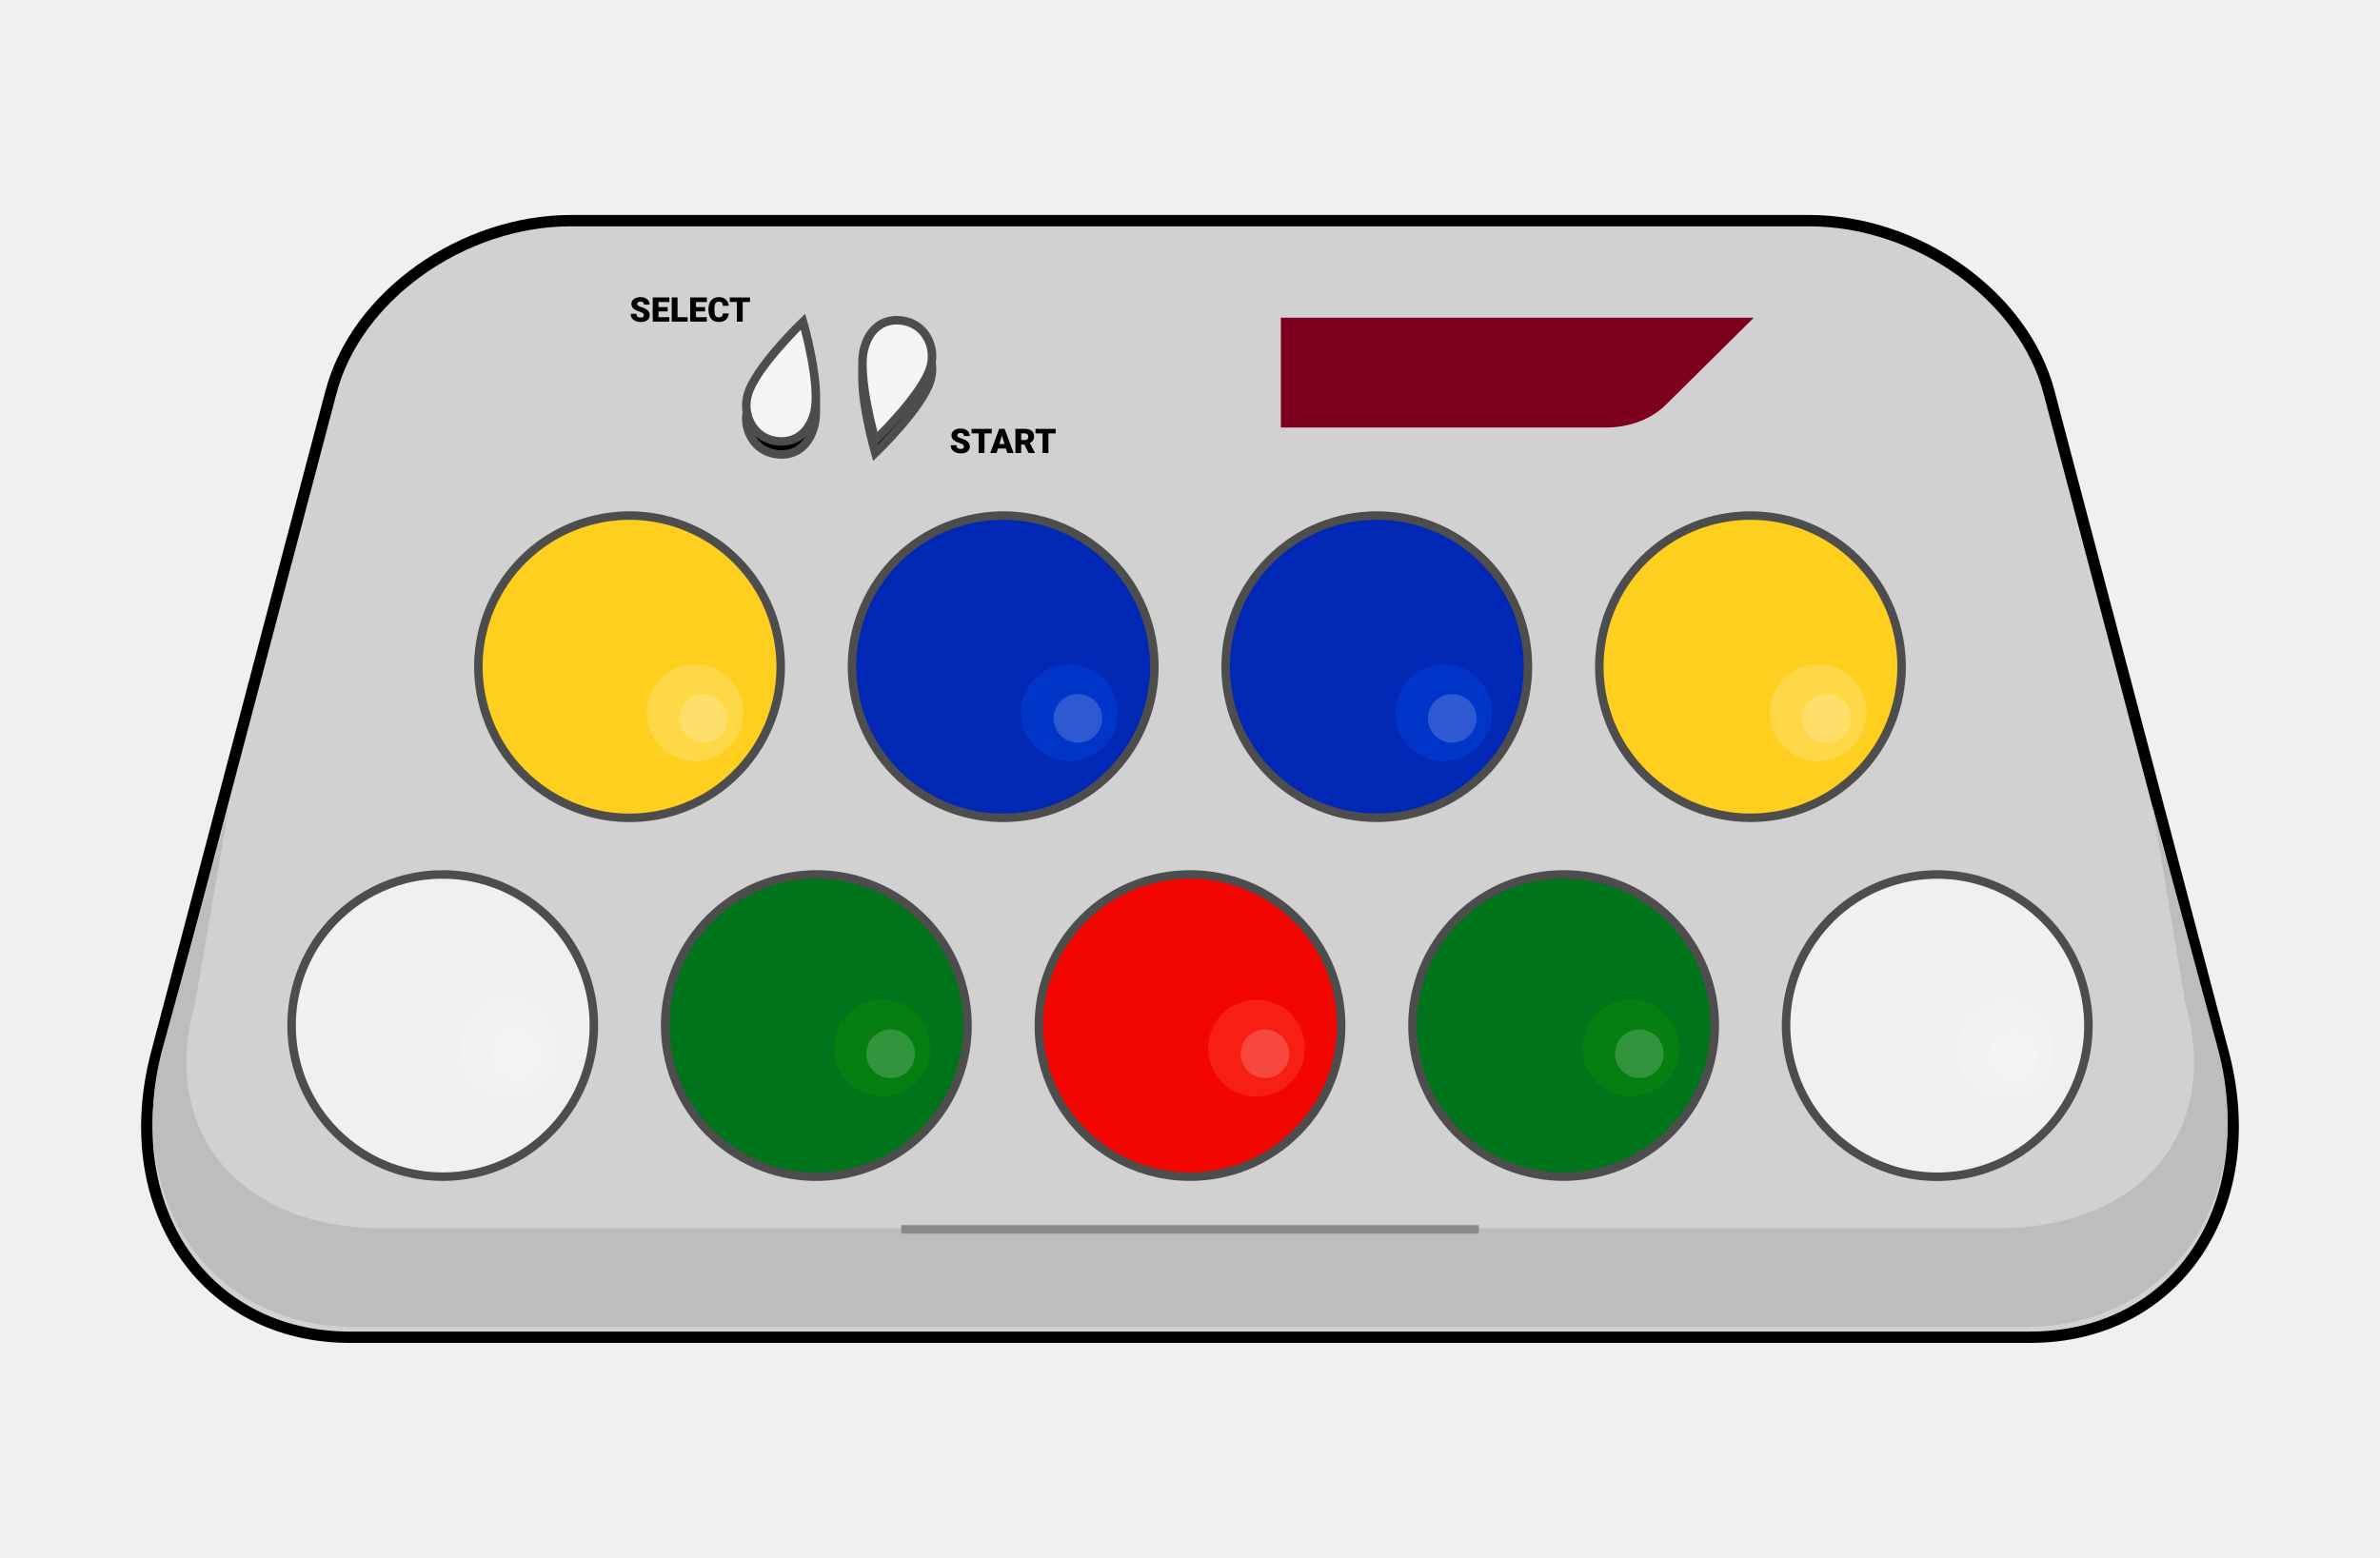
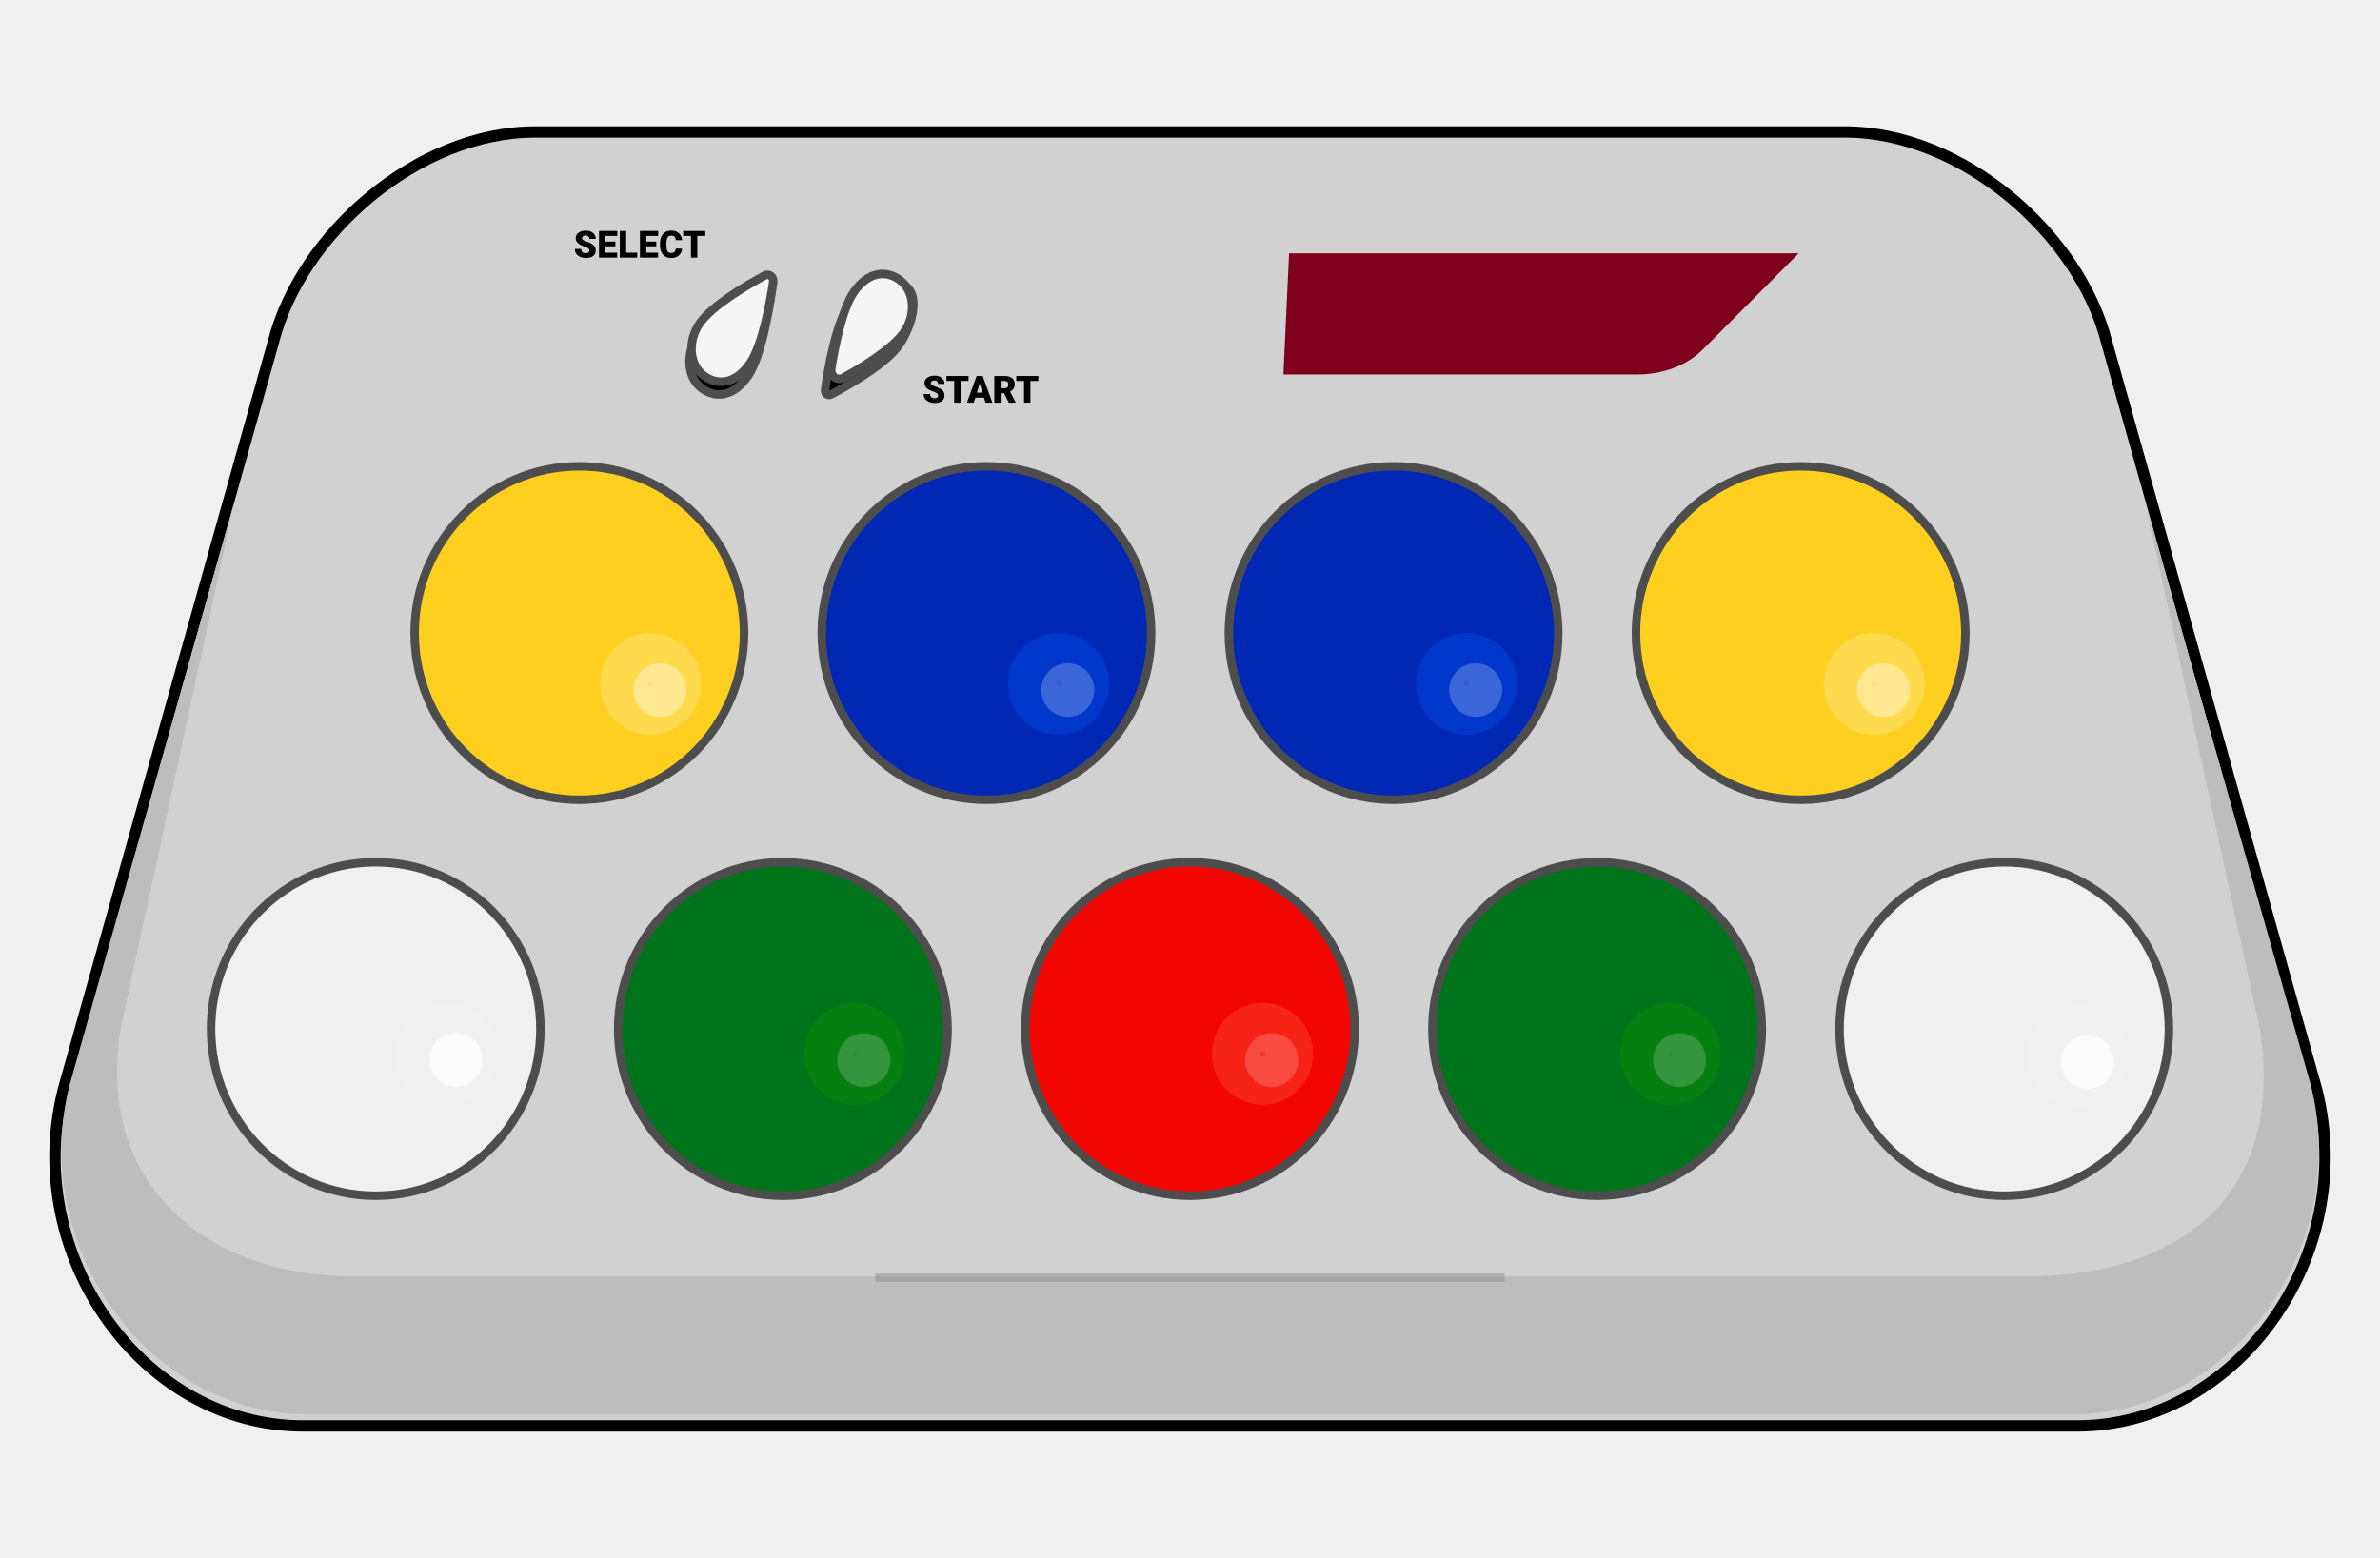
<svg xmlns="http://www.w3.org/2000/svg" id="Musica_pop" data-name="Musica pop" viewBox="0 0 840 550">
  <defs>
    <style>
-       .cls-1 {
-         opacity: .18;
+       .cls-1, .cls-2, .cls-3, .cls-4 {
+         fill: #fff;
+       }
+ 
+       .cls-5 {
+         fill: #ffcf1f;
+       }
+ 
+       .cls-5, .cls-6, .cls-7, .cls-8, .cls-9, .cls-10, .cls-11, .cls-12, .cls-13, .cls-14, .cls-15, .cls-16, .cls-17 {
+         stroke-miterlimit: 10;
+       }
+ 
+       .cls-5, .cls-8, .cls-9, .cls-10, .cls-12, .cls-13, .cls-14 {
+         stroke: #4d4d4d;
+       }
+ 
+       .cls-5, .cls-8, .cls-9, .cls-10, .cls-12, .cls-13, .cls-14, .cls-17 {
+         stroke-width: 3px;
+       }
+ 
+       .cls-18 {
+         letter-spacing: -.02em;
+       }
+ 
+       .cls-6 {
+         stroke: #ff553f;
+       }
+ 
+       .cls-6, .cls-7, .cls-11, .cls-15, .cls-16 {
+         stroke-width: 17px;
+       }
+ 
+       .cls-6, .cls-7, .cls-11, .cls-15, .cls-16, .cls-17 {
+         fill: none;
+       }
+ 
+       .cls-19 {
+         letter-spacing: -.06em;
+       }
+ 
+       .cls-7 {
+         stroke: #109400;
      }

      .cls-2 {
-         fill: #fff;
+         opacity: .5;
+       }
+ 
+       .cls-8 {
+         fill: #f40600;
      }

      .cls-3 {
-         fill: #ffcf1f;
-       }
- 
-       .cls-3, .cls-4, .cls-5, .cls-6, .cls-7, .cls-8, .cls-9, .cls-10, .cls-11, .cls-12, .cls-13, .cls-14, .cls-15 {
-         stroke-miterlimit: 10;
-       }
- 
-       .cls-3, .cls-6, .cls-7, .cls-8, .cls-10, .cls-11, .cls-12, .cls-13 {
-         stroke-width: 3px;
-       }
- 
-       .cls-3, .cls-6, .cls-7, .cls-8, .cls-11, .cls-12, .cls-13 {
-         stroke: #4d4d4d;
-       }
- 
-       .cls-4 {
-         stroke: #ff553f;
-       }
- 
-       .cls-4, .cls-5, .cls-9, .cls-10, .cls-14, .cls-15 {
-         fill: none;
-       }
- 
-       .cls-4, .cls-5, .cls-9, .cls-14, .cls-15 {
-         stroke-width: 17px;
-       }
- 
-       .cls-5 {
-         stroke: #109400;
-       }
- 
-       .cls-6 {
-         fill: #f40600;
-       }
- 
-       .cls-8 {
+         opacity: .24;
+       }
+ 
+       .cls-20 {
+         letter-spacing: -.01em;
+       }
+ 
+       .cls-10 {
        fill: #0028b4;
      }

+       .cls-21 {
+         fill: #bdbdbd;
+       }
+ 
+       .cls-11 {
+         stroke: #0052f4;
+       }
+ 
+       .cls-12 {
+         fill: #f0f0f0;
+       }
+ 
+       .cls-22 {
+         opacity: .75;
+       }
+ 
+       .cls-13 {
+         fill: #00741a;
+       }
+ 
+       .cls-14 {
+         fill: #f5f5f5;
+       }
+ 
+       .cls-23 {
+         letter-spacing: 0em;
+       }
+ 
+       .cls-15 {
+         stroke: #ffed9f;
+       }
+ 
      .cls-16 {
-         fill: #bdbdbd;
-       }
- 
-       .cls-9 {
-         stroke: #0052f4;
-       }
- 
-       .cls-10 {
-         stroke: #8a8a8a;
-       }
- 
-       .cls-11 {
-         fill: #f0f0f0;
-       }
- 
-       .cls-12 {
-         fill: #00741a;
-       }
- 
-       .cls-13 {
-         fill: #f5f5f5;
-       }
- 
-       .cls-17 {
-         opacity: .32;
-       }
- 
-       .cls-18 {
-         font-family: Roboto-Black, Roboto;
-         font-size: 12px;
-         font-weight: 800;
-       }
- 
-       .cls-19 {
-         letter-spacing: -.02em;
-       }
- 
-       .cls-14 {
-         stroke: #ffed9f;
-       }
- 
-       .cls-20 {
-         letter-spacing: -.06em;
-       }
- 
-       .cls-15 {
        stroke: #f5f5f5;
      }

-       .cls-21 {
-         letter-spacing: -.01em;
-       }
- 
-       .cls-22 {
+       .cls-24 {
+         opacity: .36;
+       }
+ 
+       .cls-25 {
        fill: #d1d1d1;
        stroke: #000;
        stroke-linecap: round;
        stroke-linejoin: round;
        stroke-width: 4px;
      }

-       .cls-23 {
+       .cls-4 {
+         opacity: .31;
+       }
+ 
+       .cls-26 {
        fill: #7f001c;
      }

-       .cls-24 {
+       .cls-27 {
+         font-family: Roboto-Black, Roboto;
+         font-size: 13.24px;
+         font-weight: 800;
+       }
+ 
+       .cls-28 {
        letter-spacing: -.03em;
+       }
+ 
+       .cls-17 {
+         opacity: .49;
+         stroke: #8a8a8a;
      }
    </style>
  </defs>
  <g id="By_Maxihplay" data-name="By Maxihplay">
-     <path id="fundo_controle" data-name="fundo controle" class="cls-22" d="m716.42,472.1H123.58c-51.9,0-82.14-46.22-68.5-99.51l61.63-233.75c8.82-34.45,46.61-60.95,84.85-60.95h436.88c38.25,0,76.03,26.49,84.85,60.95l61.63,233.75c13.64,53.29-16.6,99.51-68.5,99.51Z" />
+     <path id="fundo_controle" data-name="fundo controle" class="cls-25" d="m732.99,503.41H107.01c-56.55,0-99.5-59.99-84.64-118.79L96.46,120.83c9.61-38.01,50.78-74.24,92.46-74.24h462.16c41.67,0,82.85,36.23,92.46,74.24l74.09,263.79c14.87,58.8-28.09,118.79-84.64,118.79Z" />
    <g id="sombra_inferior" data-name="sombra inferior">
-       <path class="cls-16" d="m759.69,284.59l11.51,69.11c13.13,46-15.97,79.9-65.91,79.9H134.86c-49.94,0-79.03-33.89-65.91-79.9l11.78-68.63-23.56,85.8c-13.57,52.25,16.51,97.56,68.12,97.56h589.56c51.61,0,81.68-45.31,68.12-97.56l-23.28-86.27Z" />
-       <line class="cls-10" x1="521.91" y1="434.01" x2="318.09" y2="434.01" />
+       <path class="cls-21" d="m757.16,177.42l40.52,186.36c8.83,58.35-28.4,86.84-82.82,86.84H125.3c-54.41,0-91.21-34.06-82.82-86.84l40.19-186.36-58.02,205.29c-14.78,57.64,27.99,116.64,84.22,116.64h622.4c56.24,0,99.01-58.99,84.22-116.64l-58.35-205.29Z" />
+       <line class="cls-17" x1="531.04" y1="451.07" x2="308.96" y2="451.07" />
    </g>
    <g id="botoes_cores" data-name="botoes cores">
      <g id="baixo">
-         <circle class="cls-12" cx="288.13" cy="362.05" r="53.35" transform="translate(-75.47 75.88) rotate(-13.28)" />
-         <circle class="cls-6" cx="420" cy="362.05" r="53.35" transform="translate(-132.99 403.03) rotate(-45)" />
-         <circle class="cls-12" cx="551.87" cy="362.05" r="53.35" transform="translate(-94.37 496.27) rotate(-45)" />
-         <circle class="cls-11" cx="683.74" cy="362.05" r="53.35" transform="translate(-64.89 166.78) rotate(-13.28)" />
-         <path class="cls-11" d="m156.26,308.7c-17.62,0-33.24,8.54-42.96,21.71-6.53,8.85-10.39,19.8-10.39,31.65,0,29.46,23.89,53.35,53.35,53.35s53.35-23.89,53.35-53.35-23.89-53.35-53.35-53.35Z" />
+         <ellipse class="cls-13" cx="276.31" cy="363.27" rx="58.13" ry="58.86" />
+         <ellipse class="cls-8" cx="420" cy="363.27" rx="58.13" ry="58.86" />
+         <ellipse class="cls-13" cx="563.69" cy="363.27" rx="58.13" ry="58.86" />
+         <ellipse class="cls-12" cx="707.38" cy="363.27" rx="58.13" ry="58.86" />
+         <path class="cls-12" d="m132.62,304.41c-19.2,0-36.22,9.42-46.81,23.95-7.12,9.77-11.33,21.84-11.33,34.91,0,32.51,26.03,58.86,58.13,58.86s58.13-26.35,58.13-58.86-26.03-58.86-58.13-58.86Z" />
      </g>
      <g id="cima">
-         <circle class="cls-8" cx="354.07" cy="235.36" r="53.35" transform="translate(-44.6 87.64) rotate(-13.28)" />
-         <circle class="cls-8" cx="485.93" cy="235.36" r="53.35" transform="translate(-24.1 412.54) rotate(-45)" />
-         <circle class="cls-3" cx="617.8" cy="235.36" r="53.35" transform="translate(14.53 505.79) rotate(-45)" />
-         <circle class="cls-3" cx="222.2" cy="235.36" r="53.35" transform="translate(-48.13 57.35) rotate(-13.28)" />
+         <ellipse class="cls-10" cx="348.16" cy="223.49" rx="58.13" ry="58.86" />
+         <ellipse class="cls-10" cx="491.84" cy="223.49" rx="58.13" ry="58.86" />
+         <ellipse class="cls-5" cx="635.53" cy="223.49" rx="58.13" ry="58.86" />
+         <ellipse class="cls-5" cx="204.47" cy="223.49" rx="58.13" ry="58.86" />
      </g>
    </g>
    <g id="brilho">
-       <g id="brilho_menor" data-name="brilho menor" class="cls-17">
-         <circle class="cls-15" cx="179.25" cy="370" r="8.58" />
-         <circle class="cls-5" cx="311.37" cy="370" r="8.58" transform="translate(-76.68 81.44) rotate(-13.28)" />
-         <circle class="cls-4" cx="443.48" cy="370" r="8.58" transform="translate(-73.14 111.79) rotate(-13.28)" />
-         <circle class="cls-5" cx="575.6" cy="370" r="8.58" transform="translate(-93.04 515.38) rotate(-45)" />
-         <circle class="cls-15" cx="707.71" cy="370.63" r="8.58" />
-         <circle class="cls-14" cx="641.66" cy="251.6" r="8.58" />
-         <circle class="cls-9" cx="509.54" cy="251.6" r="8.58" transform="translate(-44.18 123.8) rotate(-13.28)" />
-         <circle class="cls-9" cx="377.42" cy="251.6" r="8.58" transform="translate(-67.36 340.57) rotate(-45)" />
-         <circle class="cls-14" cx="245.31" cy="251.6" r="8.58" />
-       </g>
-       <g id="brilho_maior" data-name="brilho maior" class="cls-1">
-         <circle class="cls-2" cx="182.25" cy="372" r="8.58" />
-         <circle class="cls-2" cx="314.37" cy="372" r="8.58" transform="translate(-77.06 82.18) rotate(-13.28)" />
-         <circle class="cls-2" cx="446.48" cy="372" r="8.58" transform="translate(-73.52 112.53) rotate(-13.28)" />
-         <circle class="cls-2" cx="578.6" cy="372" r="8.58" transform="translate(-93.57 518.09) rotate(-45)" />
-         <circle class="cls-2" cx="710.71" cy="372.63" r="8.58" />
-         <circle class="cls-2" cx="644.66" cy="253.6" r="8.58" />
-         <circle class="cls-2" cx="512.54" cy="253.6" r="8.58" transform="translate(-44.55 124.54) rotate(-13.28)" />
-         <circle class="cls-2" cx="380.42" cy="253.6" r="8.58" transform="translate(-67.9 343.28) rotate(-45)" />
-         <circle class="cls-2" cx="248.31" cy="253.6" r="8.58" />
+       <g id="brilho_menor" data-name="brilho menor" class="cls-24">
+         <ellipse class="cls-16" cx="157.67" cy="372.04" rx="9.35" ry="9.47" />
+         <ellipse class="cls-7" cx="301.63" cy="372.04" rx="9.35" ry="9.47" />
+         <ellipse class="cls-6" cx="445.59" cy="372.04" rx="9.35" ry="9.47" />
+         <ellipse class="cls-7" cx="589.55" cy="372.04" rx="9.35" ry="9.47" />
+         <ellipse class="cls-16" cx="733.5" cy="372.74" rx="9.35" ry="9.47" />
+         <ellipse class="cls-15" cx="661.52" cy="241.42" rx="9.35" ry="9.47" />
+         <ellipse class="cls-11" cx="517.57" cy="241.42" rx="9.35" ry="9.47" />
+         <ellipse class="cls-11" cx="373.61" cy="241.42" rx="9.35" ry="9.47" />
+         <ellipse class="cls-15" cx="229.65" cy="241.42" rx="9.35" ry="9.47" />
+       </g>
+       <g id="brilho_maior" data-name="brilho maior" class="cls-22">
+         <ellipse class="cls-1" cx="160.94" cy="374.24" rx="9.35" ry="9.47" />
+         <ellipse class="cls-3" cx="304.9" cy="374.24" rx="9.35" ry="9.47" />
+         <ellipse class="cls-3" cx="448.86" cy="374.24" rx="9.35" ry="9.47" />
+         <ellipse class="cls-3" cx="592.81" cy="374.24" rx="9.35" ry="9.47" />
+         <ellipse class="cls-1" cx="736.77" cy="374.95" rx="9.35" ry="9.47" />
+         <ellipse class="cls-2" cx="664.79" cy="243.62" rx="9.35" ry="9.47" />
+         <ellipse class="cls-4" cx="520.84" cy="243.62" rx="9.35" ry="9.47" />
+         <ellipse class="cls-4" cx="376.88" cy="243.62" rx="9.35" ry="9.47" />
+         <ellipse class="cls-2" cx="232.92" cy="243.62" rx="9.35" ry="9.47" />
      </g>
    </g>
    <g id="botoes_gota" data-name="botoes gota">
-       <g id="sombra">
-         <path id="B" class="cls-7" d="m320.13,118.15c-6.48-1.76-12.86,1-15.12,9.45-2.61,9.71,3.91,32.34,3.91,32.34,0,0,16.95-16.26,19.56-25.97,1.86-6.94-1.86-14.06-8.35-15.82Z" />
-         <path id="A" class="cls-7" d="m263.87,144.12c-1.86,6.94,1.86,14.06,8.35,15.82,6.48,1.76,12.86-1,15.12-9.45,2.61-9.71-3.91-32.34-3.91-32.34,0,0-16.95,16.26-19.56,25.97Z" />
-       </g>
      <g id="botao">
-         <path id="B-2" data-name="B" class="cls-13" d="m320.13,113.55c-6.48-1.76-12.86,1-15.12,9.45-2.61,9.71,3.91,32.34,3.91,32.34,0,0,16.95-16.26,19.56-25.97,1.86-6.94-1.86-14.06-8.35-15.82Z" />
-         <path id="A-2" data-name="A" class="cls-13" d="m263.87,139.52c-1.86,6.94,1.86,14.06,8.35,15.82,6.48,1.76,12.86-1,15.12-9.45,2.61-9.71-3.91-32.34-3.91-32.34,0,0-16.95,16.26-19.56,25.97Z" />
-       </g>
-     </g>
-     <text class="cls-18" transform="translate(222.2 113.55)">
+         <path id="B" class="cls-9" d="m319.86,101.2c-4.93-3.86-15.2-.94-20.32,6.55-4.61,6.75-7.36,23.1-8.33,29.84-.19,1.33,1.02,2.27,2.16,1.66,5.72-3.04,19.42-10.78,24.03-17.53,4.21-6.15,7.4-16.67,2.47-20.53Z" />
+         <path id="B-2" data-name="B" class="cls-14" d="m317.84,99.05c-4.93-3.86-11.46-3.28-16.58,4.21-4.02,5.88-6.62,19.05-7.87,26.8-.43,2.67,2.02,4.55,4.28,3.3,6.53-3.62,17.43-10.25,21.44-16.12,4.21-6.15,3.66-14.32-1.27-18.18Z" />
+         <path id="A" class="cls-9" d="m246.17,118.73c-4.21,6.15-3.66,14.32,1.27,18.18,4.93,3.86,11.46,3.28,16.58-4.21,4.76-6.97,7.54-24.16,8.42-30.46.14-1-.91-1.74-1.81-1.27-5.43,2.86-19.73,10.84-24.46,17.76Z" />
+         <path id="A-2" data-name="A" class="cls-14" d="m246.89,114.24c-4.21,6.15-3.66,14.32,1.27,18.18,4.93,3.86,11.46,3.28,16.58-4.21,4.35-6.36,7.04-21.23,8.15-28.57.29-1.89-1.44-3.22-3.05-2.35-6.21,3.36-18.61,10.6-22.95,16.95Z" />
+       </g>
+     </g>
+     <text class="cls-27" transform="translate(202.5 90.95) scale(.99 1)">
      <tspan x="0" y="0">SELE</tspan>
-       <tspan class="cls-21" x="27.45" y="0">C</tspan>
-       <tspan class="cls-24" x="35.15" y="0">T</tspan>
+       <tspan class="cls-20" x="30.28" y="0">C</tspan>
+       <tspan class="cls-28" x="38.78" y="0">T</tspan>
    </text>
-     <text class="cls-18" transform="translate(335.17 159.94)">
+     <text class="cls-27" transform="translate(325.6 142.14) scale(.99 1)">
      <tspan x="0" y="0">S</tspan>
-       <tspan class="cls-20" x="7.51" y="0">T</tspan>
-       <tspan x="14.37" y="0">A</tspan>
-       <tspan class="cls-19" x="22.55" y="0">R</tspan>
-       <tspan class="cls-24" x="30.08" y="0">T</tspan>
+       <tspan class="cls-19" x="8.29" y="0">T</tspan>
+       <tspan class="cls-23" x="15.86" y="0">A</tspan>
+       <tspan class="cls-18" x="24.88" y="0">R</tspan>
+       <tspan class="cls-28" x="33.19" y="0">T</tspan>
    </text>
-     <path id="marca" class="cls-23" d="m619,112.15l-31.06,30.76c-5.12,5.07-12.87,8.02-21.07,8.02h-114.8v-38.78h166.93Z" />
+     <path id="marca" class="cls-26" d="m634.86,89.41l-33.84,33.94c-5.57,5.59-14.02,8.85-22.96,8.85h-125.09l2-42.78h179.89Z" />
  </g>
</svg>
